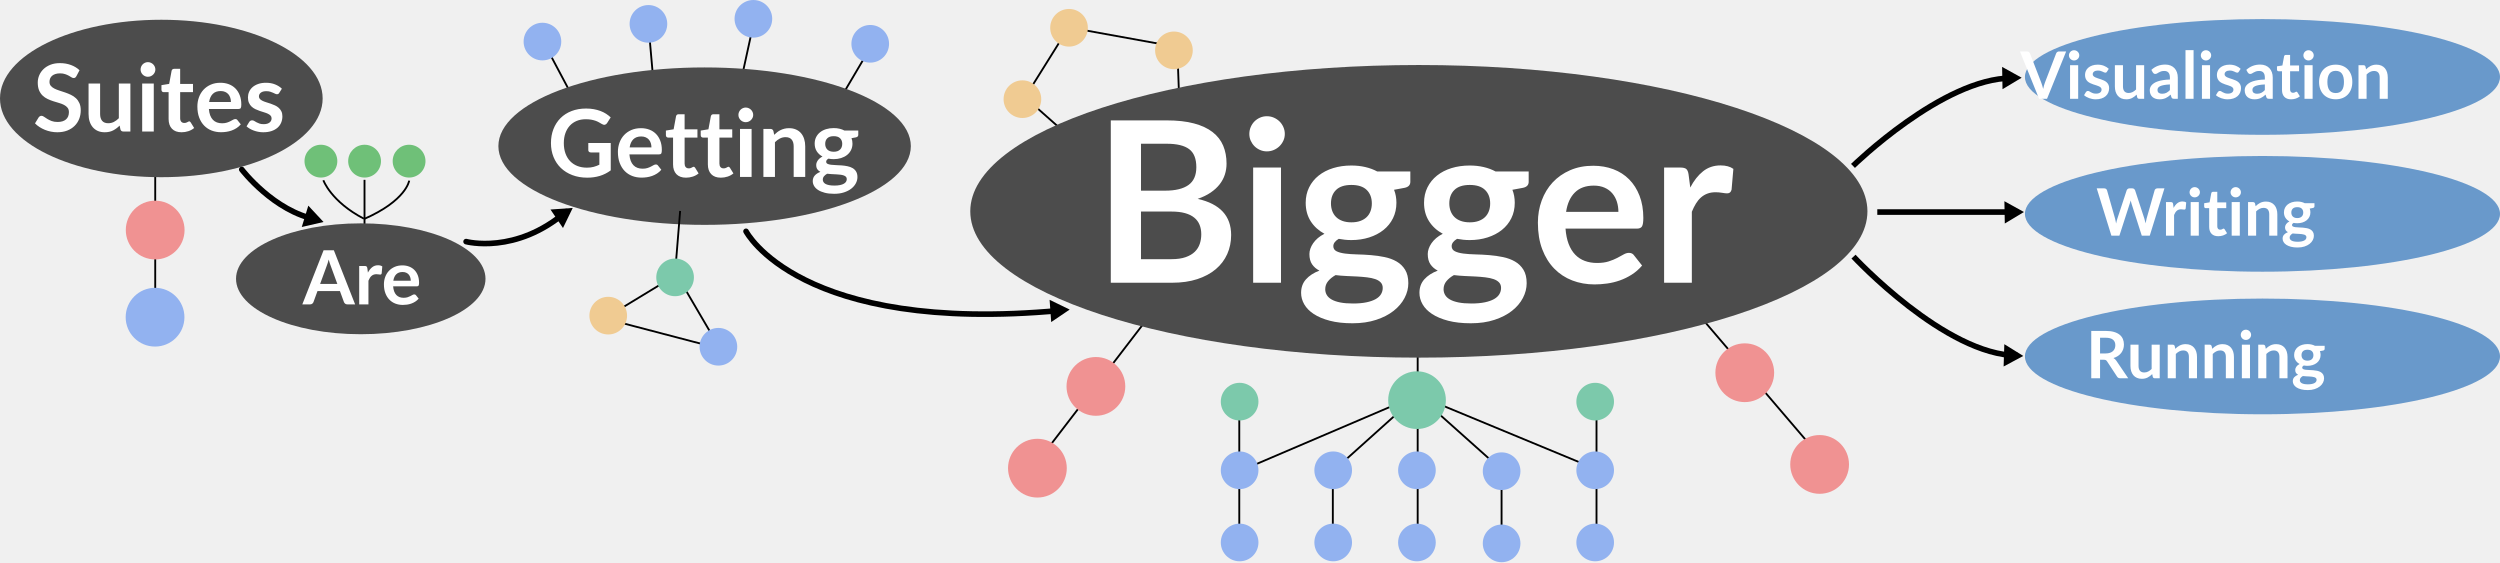
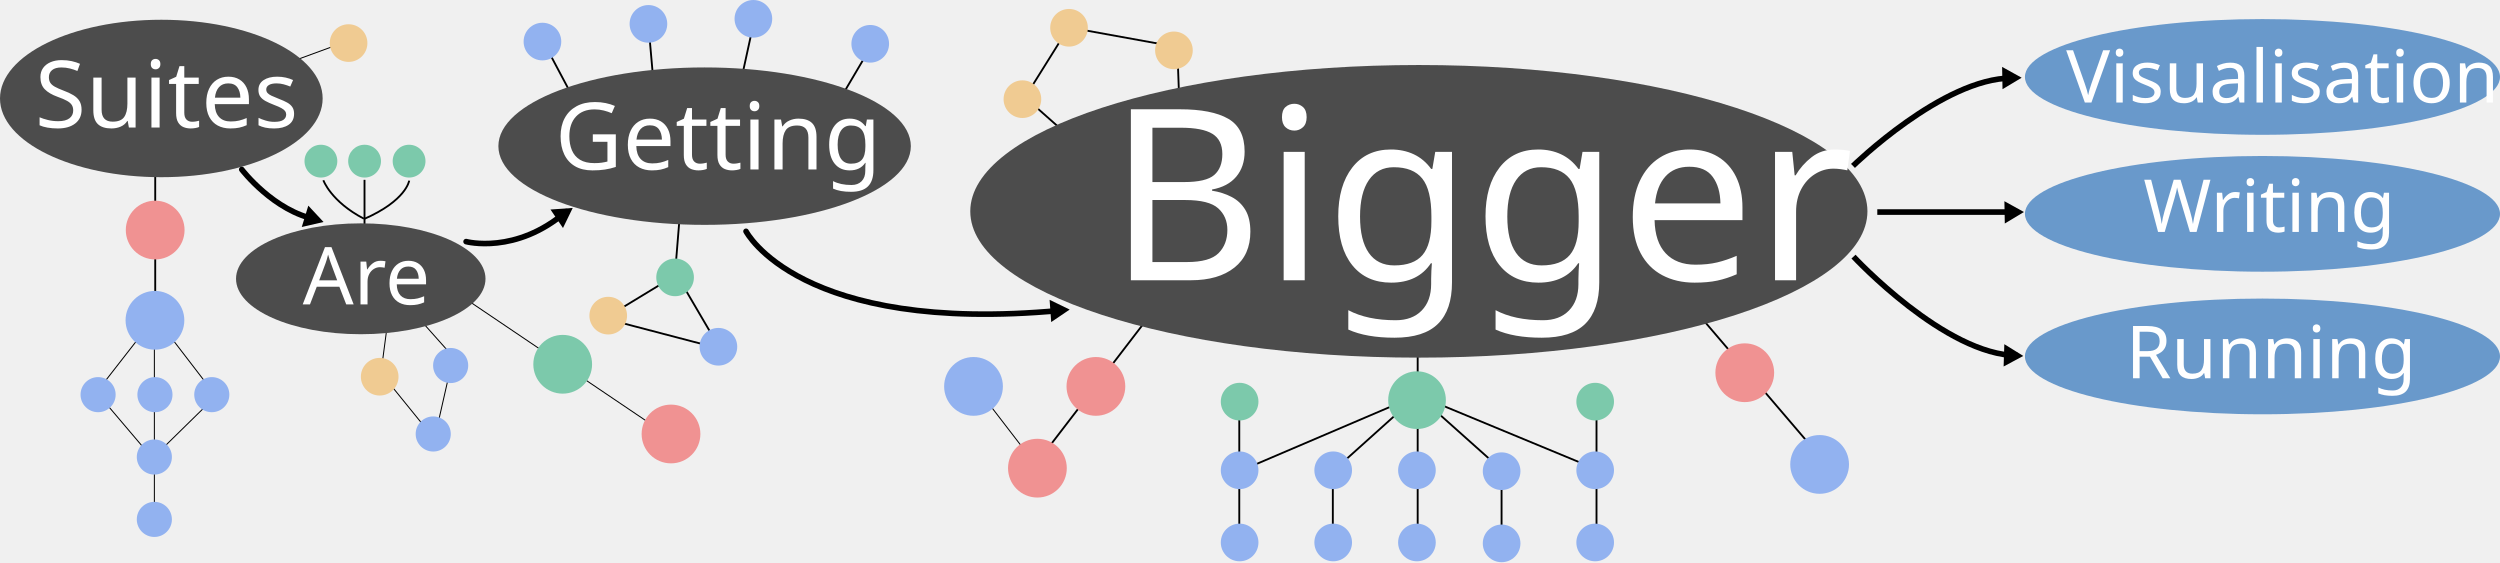
<svg xmlns="http://www.w3.org/2000/svg" width="2505.642" height="563.476" id="svg2" version="1.1">
  <defs id="defs4">
    </defs>
  <g id="layer1" transform="translate(2.369979,269.3609)">
-     <path style="fill:none;stroke:#000000;stroke-width:1.876px;stroke-linecap:butt;stroke-linejoin:miter;stroke-opacity:1" d="m 1418.504,75.847 0,199.662" id="path4658" />
+     <path style="fill:none;stroke:#000000;stroke-width:1px;stroke-linecap:butt;stroke-linejoin:miter;stroke-opacity:1" d="m 350.733,-229.925 -126.019,46.165" id="path4837" />
+     <path style="fill:none;stroke:#000000;stroke-width:1px;stroke-linecap:butt;stroke-linejoin:miter;stroke-opacity:1" d="m 974.59,116.94 60.913,79.172" id="path4814" />
+     <path style="fill:none;stroke:#000000;stroke-width:1px;stroke-linecap:butt;stroke-linejoin:miter;stroke-opacity:1" d="M 439.321,13.38 677.634,174.335" id="path4797" />
+     <path style="fill:none;stroke:#000000;stroke-width:1.876px;stroke-linecap:butt;stroke-linejoin:miter;stroke-opacity:1" d="m 679.3,-57.942 -4.214,51.835" id="path4193" />
+     <path style="fill:none;stroke:#000000;stroke-width:1px;stroke-linecap:butt;stroke-linejoin:miter;stroke-opacity:1" d="m 390.66,19.618 -11.229,84.845 53.652,66.129 18.716,-82.349 z" id="path257" />
+     <path style="fill:none;stroke:#000000;stroke-width:1px;stroke-linecap:butt;stroke-linejoin:miter;stroke-opacity:1" d="m 153.206,48.253 -58.878,75.55 56.147,66.129 63.633,-62.386 z" id="path3983" />
+     <path style="fill:none;stroke:#000000;stroke-width:1.876px;stroke-linecap:butt;stroke-linejoin:miter;stroke-opacity:1" d="M 1418.504,75.847 V 275.509" id="path4658" />
    <path style="fill:none;stroke:#000000;stroke-width:1.876px;stroke-linecap:butt;stroke-linejoin:miter;stroke-opacity:1" d="M 1826.047,193.299 1688.195,32.001" id="path4876" />
    <path style="fill:none;stroke:#000000;stroke-width:1.876px;stroke-linecap:butt;stroke-linejoin:miter;stroke-opacity:1" d="M 1035.503,196.112 1162.103,31.064" id="path4874" />
-     <path style="fill:none;stroke:#000000;stroke-width:1.876px;stroke-linecap:butt;stroke-linejoin:miter;stroke-opacity:1" d="m 1068.771,-241.919 -43.807,70.091 57.679,51.108 97.835,-21.903 -2.92,-79.582 -108.787,-19.713 z" id="path4762" />
+     <path style="fill:none;stroke:#000000;stroke-width:1.876px;stroke-linecap:butt;stroke-linejoin:miter;stroke-opacity:1" d="m 1068.771,-241.919 -43.807,70.091 57.679,51.108 97.835,-21.903 -2.92,-79.582 z" id="path4762" />
    <g id="g4156" transform="matrix(1.87555,0,0,1.87555,2.075035,-257.5127)">
      <path id="path4108" d="m 291.707,22.968 10.804,20.337" style="fill:none;stroke:#000000;stroke-width:1px;stroke-linecap:butt;stroke-linejoin:miter;stroke-opacity:1" />
      <path id="path4110" d="m 344.614,12.323 2.224,25.262" style="fill:none;stroke:#000000;stroke-width:1px;stroke-linecap:butt;stroke-linejoin:miter;stroke-opacity:1" />
      <path id="path4112" d="m 399.111,11.688 -5.243,23.991" style="fill:none;stroke:#000000;stroke-width:1px;stroke-linecap:butt;stroke-linejoin:miter;stroke-opacity:1" />
      <path id="path4114" d="M 460.28,23.286 444.074,50.773" style="fill:none;stroke:#000000;stroke-width:1px;stroke-linecap:butt;stroke-linejoin:miter;stroke-opacity:1" />
-       <path transform="matrix(0.640771,0,0,0.640771,159.7428,76.39456)" d="m 215.076,-94.412 c 0,8.671 -7.03,15.701 -15.701,15.701 -8.671,0 -15.701,-7.03 -15.701,-15.701 0,-8.671 7.03,-15.701 15.701,-15.701 8.671,0 15.701,7.03 15.701,15.701 z" id="path3757-8-9" style="fill:#92b2f0;fill-opacity:1;fill-rule:evenodd;stroke:none" />
-       <path transform="matrix(0.640771,0,0,0.640771,216.3841,66.9411)" d="m 215.076,-94.412 c 0,8.671 -7.03,15.701 -15.701,15.701 -8.671,0 -15.701,-7.03 -15.701,-15.701 0,-8.671 7.03,-15.701 15.701,-15.701 8.671,0 15.701,7.03 15.701,15.701 z" id="path3757-8-9-2" style="fill:#92b2f0;fill-opacity:1;fill-rule:evenodd;stroke:none" />
-       <path transform="matrix(0.640771,0,0,0.640771,272.4693,64.24011)" d="m 215.076,-94.412 c 0,8.671 -7.03,15.701 -15.701,15.701 -8.671,0 -15.701,-7.03 -15.701,-15.701 0,-8.671 7.03,-15.701 15.701,-15.701 8.671,0 15.701,7.03 15.701,15.701 z" id="path3757-8-9-6" style="fill:#92b2f0;fill-opacity:1;fill-rule:evenodd;stroke:none" />
-       <path transform="matrix(0.640771,0,0,0.640771,334.9097,77.58617)" d="m 215.076,-94.412 c 0,8.671 -7.03,15.701 -15.701,15.701 -8.671,0 -15.701,-7.03 -15.701,-15.701 0,-8.671 7.03,-15.701 15.701,-15.701 8.671,0 15.701,7.03 15.701,15.701 z" id="path3757-8-9-3" style="fill:#92b2f0;fill-opacity:1;fill-rule:evenodd;stroke:none" />
+       <circle transform="matrix(0.640771,0,0,0.640771,159.7428,76.39456)" id="path3757-8-9" style="fill:#92b2f0;fill-opacity:1;fill-rule:evenodd;stroke:none" cx="199.375" cy="-94.412" r="15.701" />
+       <circle transform="matrix(0.640771,0,0,0.640771,216.3841,66.9411)" id="path3757-8-9-2" style="fill:#92b2f0;fill-opacity:1;fill-rule:evenodd;stroke:none" cx="199.375" cy="-94.412" r="15.701" />
+       <circle transform="matrix(0.640771,0,0,0.640771,272.4693,64.24011)" id="path3757-8-9-6" style="fill:#92b2f0;fill-opacity:1;fill-rule:evenodd;stroke:none" cx="199.375" cy="-94.412" r="15.701" />
+       <circle transform="matrix(0.640771,0,0,0.640771,334.9097,77.58617)" id="path3757-8-9-3" style="fill:#92b2f0;fill-opacity:1;fill-rule:evenodd;stroke:none" cx="199.375" cy="-94.412" r="15.701" />
    </g>
-     <g id="g4038" transform="matrix(1.87555,0,0,1.87555,2.075035,-257.5127)">
-       <path transform="matrix(0.5585182,0,0,0.5585182,57.76329,132.5292)" d="m 215.076,-94.412 c 0,8.671 -7.03,15.701 -15.701,15.701 -8.671,0 -15.701,-7.03 -15.701,-15.701 0,-8.671 7.03,-15.701 15.701,-15.701 8.671,0 15.701,7.03 15.701,15.701 z" id="path3757-8-1" style="fill:#6fc078;fill-opacity:1;fill-rule:evenodd;stroke:none" />
-       <path transform="matrix(0.5585182,0,0,0.5585182,81.10115,132.5294)" d="m 215.076,-94.412 c 0,8.671 -7.03,15.701 -15.701,15.701 -8.671,0 -15.701,-7.03 -15.701,-15.701 0,-8.671 7.03,-15.701 15.701,-15.701 8.671,0 15.701,7.03 15.701,15.701 z" id="path3757-8-1-4" style="fill:#6fc078;fill-opacity:1;fill-rule:evenodd;stroke:none" />
-       <path transform="matrix(0.5585182,0,0,0.5585182,104.8832,132.5294)" d="m 215.076,-94.412 c 0,8.671 -7.03,15.701 -15.701,15.701 -8.671,0 -15.701,-7.03 -15.701,-15.701 0,-8.671 7.03,-15.701 15.701,-15.701 8.671,0 15.701,7.03 15.701,15.701 z" id="path3757-8-1-4-4" style="fill:#6fc078;fill-opacity:1;fill-rule:evenodd;stroke:none" />
-       <path id="path3988" d="m 170.426,90.004 c 0,0 4.035,11.37 21.64,20.54" style="fill:none;stroke:#000000;stroke-width:1px;stroke-linecap:butt;stroke-linejoin:miter;stroke-opacity:1" />
-       <path id="path3990" d="m 216.292,90.212 c 0,0 -1.467,10.637 -24.207,20.54" style="fill:none;stroke:#000000;stroke-width:1px;stroke-linecap:butt;stroke-linejoin:miter;stroke-opacity:1" />
-       <path id="path4036" d="m 192.419,89.785 0,35.578" style="fill:none;stroke:#000000;stroke-width:1px;stroke-linecap:butt;stroke-linejoin:miter;stroke-opacity:1" />
-     </g>
-     <path style="fill:#4c4c4c;fill-opacity:1;fill-rule:evenodd;stroke:none" id="path2920-5-3" d="m 167.676,31.493 c 0,23.233 -38.597,42.067 -86.208,42.067 -47.611,0 -86.208,-18.834 -86.208,-42.067 0,-23.233 38.597,-42.067 86.208,-42.067 47.611,0 86.208,18.834 86.208,42.067 z" transform="matrix(5.215198,0,0,3.486086,994.8126,-167.3425)" />
-     <path style="fill:none;stroke:#000000;stroke-width:1.876px;stroke-linecap:butt;stroke-linejoin:miter;stroke-opacity:1" d="m 153.206,-102.878 0,151.131" id="path3807" />
-     <path style="fill:#4c4c4c;fill-opacity:1;fill-rule:evenodd;stroke:none" id="path2920-5-1" d="m 167.676,31.493 c 0,23.233 -38.597,42.067 -86.208,42.067 -47.611,0 -86.208,-18.834 -86.208,-42.067 0,-23.233 38.597,-42.067 86.208,-42.067 47.611,0 86.208,18.834 86.208,42.067 z" transform="matrix(1.450168,0,0,1.32081,241.0651,-31.54372)" />
-     <path style="fill:#4c4c4c;fill-opacity:1;fill-rule:evenodd;stroke:none" id="path2920-5" d="m 167.676,31.493 c 0,23.233 -38.597,42.067 -86.208,42.067 -47.611,0 -86.208,-18.834 -86.208,-42.067 0,-23.233 38.597,-42.067 86.208,-42.067 47.611,0 86.208,18.834 86.208,42.067 z" transform="matrix(2.39761,0,0,1.87555,508.5033,-181.9474)" />
-     <path style="fill:#4c4c4c;fill-opacity:1;fill-rule:evenodd;stroke:none" id="path2920" d="m 167.676,31.493 c 0,23.233 -38.597,42.067 -86.208,42.067 -47.611,0 -86.208,-18.834 -86.208,-42.067 0,-23.233 38.597,-42.067 86.208,-42.067 47.611,0 86.208,18.834 86.208,42.067 z" transform="matrix(1.87555,0,0,1.87555,6.520052,-229.7313)" />
-     <text xml:space="preserve" style="font-size:75.022px;font-style:normal;font-weight:normal;line-height:125%;fill:#ffffff;fill-opacity:1;stroke:none;font-family:Bitstream Vera Sans" x="30.548" y="-137.549" id="text2816">
-       <tspan id="tspan2818" x="30.548" y="-137.549" style="font-size:93.778px;font-style:normal;font-variant:normal;font-weight:bold;font-stretch:normal;text-align:start;line-height:125%;writing-mode:lr-tb;text-anchor:start;fill:#ffffff;fill-opacity:1;font-family:Lato;-inkscape-font-specification:Lato Medium">Suites</tspan>
+     <circle r="16.447" cy="-107.847" cx="319.264" style="fill:#7cc9ab;fill-opacity:1;fill-rule:evenodd;stroke:none;stroke-width:1.048" id="path3757-8-1" />
+     <circle r="16.447" cy="-107.846" cx="363.035" style="fill:#7cc9ab;fill-opacity:1;fill-rule:evenodd;stroke:none;stroke-width:1.048" id="path3757-8-1-4" />
+     <circle r="16.447" cy="-107.846" cx="407.639" style="fill:#7cc9ab;fill-opacity:1;fill-rule:evenodd;stroke:none;stroke-width:1.048" id="path3757-8-1-4-4" />
+     <path style="fill:none;stroke:#000000;stroke-width:1.876px;stroke-linecap:butt;stroke-linejoin:miter;stroke-opacity:1" d="m 321.717,-88.706 c 0,0 7.567,21.325 40.587,38.523" id="path3988" />
+     <path style="fill:none;stroke:#000000;stroke-width:1.876px;stroke-linecap:butt;stroke-linejoin:miter;stroke-opacity:1" d="m 407.741,-88.316 c 0,0 -2.752,19.95 -45.402,38.523" id="path3990" />
+     <path style="fill:none;stroke:#000000;stroke-width:1.876px;stroke-linecap:butt;stroke-linejoin:miter;stroke-opacity:1" d="m 362.967,-89.117 v 66.728" id="path4036" />
+     <ellipse style="fill:#4c4c4c;fill-opacity:1;fill-rule:evenodd;stroke:none" id="path2920-5-3" transform="matrix(5.215198,0,0,3.486086,994.8126,-167.3425)" cx="81.468" cy="31.493" rx="86.208" ry="42.067" />
+     <path style="fill:none;stroke:#000000;stroke-width:1.876px;stroke-linecap:butt;stroke-linejoin:miter;stroke-opacity:1" d="M 153.206,-102.878 V 48.253" id="path3807" />
+     <ellipse style="fill:#4c4c4c;fill-opacity:1;fill-rule:evenodd;stroke:none" id="path2920-5-1" transform="matrix(1.450168,0,0,1.32081,241.0651,-31.54372)" cx="81.468" cy="31.493" rx="86.208" ry="42.067" />
+     <ellipse style="fill:#4c4c4c;fill-opacity:1;fill-rule:evenodd;stroke:none" id="path2920-5" transform="matrix(2.39761,0,0,1.87555,508.5033,-181.9474)" cx="81.468" cy="31.493" rx="86.208" ry="42.067" />
+     <ellipse style="fill:#4c4c4c;fill-opacity:1;fill-rule:evenodd;stroke:none" id="path2920" transform="matrix(1.87555,0,0,1.87555,6.520052,-229.7313)" cx="81.468" cy="31.493" rx="86.208" ry="42.067" />
+     <text xml:space="preserve" style="font-style:normal;font-variant:normal;font-weight:300;font-stretch:normal;font-size:93.333px;line-height:0%;font-family:Titillium;-inkscape-font-specification:'Titillium, Light';font-variant-ligatures:normal;font-variant-caps:normal;font-variant-numeric:normal;font-feature-settings:normal;text-align:start;writing-mode:lr-tb;text-anchor:start;fill:#ffffff;fill-opacity:1;stroke:none" x="32.548" y="-141.549" id="text2816">
+       <tspan id="tspan2818" x="32.548" y="-141.549" style="font-style:normal;font-variant:normal;font-weight:300;font-stretch:normal;font-size:93.333px;line-height:125%;font-family:Titillium;-inkscape-font-specification:'Titillium, Light';font-variant-ligatures:normal;font-variant-caps:normal;font-variant-numeric:normal;font-feature-settings:normal;text-align:start;writing-mode:lr-tb;text-anchor:start;fill:#ffffff;fill-opacity:1">Suites</tspan>
    </text>
-     <text xml:space="preserve" style="font-size:75.022px;font-style:normal;font-weight:normal;line-height:125%;fill:#ffffff;fill-opacity:1;stroke:none;font-family:Bitstream Vera Sans" x="301.033" y="35.696" id="text2816-5">
-       <tspan id="tspan2818-4" x="301.033" y="35.696" style="font-size:75.022px;font-style:normal;font-variant:normal;font-weight:bold;font-stretch:normal;text-align:start;line-height:125%;writing-mode:lr-tb;text-anchor:start;fill:#ffffff;fill-opacity:1;font-family:Lato;-inkscape-font-specification:Lato Medium">Are</tspan>
+     <text xml:space="preserve" style="font-style:normal;font-variant:normal;font-weight:300;font-stretch:normal;font-size:80px;line-height:0%;font-family:Titillium;-inkscape-font-specification:'Titillium, Light';font-variant-ligatures:normal;font-variant-caps:normal;font-variant-numeric:normal;font-feature-settings:normal;text-align:start;writing-mode:lr-tb;text-anchor:start;fill:#ffffff;fill-opacity:1;stroke:none" x="301.033" y="35.696" id="text2816-5">
+       <tspan id="tspan2818-4" x="301.033" y="35.696" style="font-style:normal;font-variant:normal;font-weight:300;font-stretch:normal;font-size:80px;line-height:125%;font-family:Titillium;-inkscape-font-specification:'Titillium, Light';font-variant-ligatures:normal;font-variant-caps:normal;font-variant-numeric:normal;font-feature-settings:normal;text-align:start;writing-mode:lr-tb;text-anchor:start;fill:#ffffff;fill-opacity:1">Are</tspan>
    </text>
-     <text xml:space="preserve" style="font-size:75.022px;font-style:normal;font-weight:normal;line-height:125%;fill:#000000;fill-opacity:1;stroke:none;font-family:Bitstream Vera Sans" x="1092.801" y="14.015" id="text2816-5-0">
-       <tspan id="tspan2818-4-5" x="1092.801" y="14.015" style="font-size:225.066px;font-style:normal;font-variant:normal;font-weight:bold;font-stretch:normal;text-align:start;line-height:125%;writing-mode:lr-tb;text-anchor:start;fill:#ffffff;fill-opacity:1;font-family:Lato;-inkscape-font-specification:Lato Medium">Bigger</tspan>
+     <text xml:space="preserve" style="font-style:normal;font-variant:normal;font-weight:300;font-stretch:normal;font-size:240px;line-height:0%;font-family:Titillium;-inkscape-font-specification:'Titillium, Light';font-variant-ligatures:normal;font-variant-caps:normal;font-variant-numeric:normal;font-feature-settings:normal;text-align:start;writing-mode:lr-tb;text-anchor:start;fill:#000000;fill-opacity:1;stroke:none" x="1107.774" y="11.52" id="text2816-5-0">
+       <tspan id="tspan2818-4-5" x="1107.774" y="11.52" style="font-style:normal;font-variant:normal;font-weight:300;font-stretch:normal;font-size:240px;line-height:125%;font-family:Titillium;-inkscape-font-specification:'Titillium, Light';font-variant-ligatures:normal;font-variant-caps:normal;font-variant-numeric:normal;font-feature-settings:normal;text-align:start;writing-mode:lr-tb;text-anchor:start;fill:#ffffff;fill-opacity:1">Bigger</tspan>
    </text>
-     <text xml:space="preserve" style="font-size:75.022px;font-style:normal;font-weight:normal;line-height:125%;fill:#ffffff;fill-opacity:1;stroke:none;font-family:Bitstream Vera Sans" x="546.312" y="-92.037" id="text2816-5-0-6">
-       <tspan id="tspan2818-4-5-8" x="546.312" y="-92.037" style="font-size:93.778px;font-style:normal;font-variant:normal;font-weight:bold;font-stretch:normal;text-align:start;line-height:125%;writing-mode:lr-tb;text-anchor:start;fill:#ffffff;fill-opacity:1;font-family:Lato;-inkscape-font-specification:Lato Medium">Getting</tspan>
+     <text xml:space="preserve" style="font-style:normal;font-variant:normal;font-weight:300;font-stretch:normal;font-size:93.333px;line-height:0%;font-family:Titillium;-inkscape-font-specification:'Titillium, Light';font-variant-ligatures:normal;font-variant-caps:normal;font-variant-numeric:normal;font-feature-settings:normal;text-align:start;writing-mode:lr-tb;text-anchor:start;fill:#ffffff;fill-opacity:1;stroke:none" x="553.798" y="-99.523" id="text2816-5-0-6">
+       <tspan id="tspan2818-4-5-8" x="553.798" y="-99.523" style="font-style:normal;font-variant:normal;font-weight:300;font-stretch:normal;font-size:93.333px;line-height:125%;font-family:Titillium;-inkscape-font-specification:'Titillium, Light';font-variant-ligatures:normal;font-variant-caps:normal;font-variant-numeric:normal;font-feature-settings:normal;text-align:start;writing-mode:lr-tb;text-anchor:start;fill:#ffffff;fill-opacity:1">Getting</tspan>
    </text>
-     <path style="fill:#f09292;fill-opacity:1;fill-rule:evenodd;stroke:none" id="path3757" d="m 215.076,-94.412 c 0,8.671 -7.03,15.701 -15.701,15.701 -8.671,0 -15.701,-7.03 -15.701,-15.701 0,-8.671 7.03,-15.701 15.701,-15.701 8.671,0 15.701,7.03 15.701,15.701 z" transform="matrix(1.87555,0,0,1.87555,-220.7768,138.2858)" />
-     <path style="fill:#92b2f0;fill-opacity:1;fill-rule:evenodd;stroke:none" id="path3757-8" d="m 215.076,-94.412 c 0,8.671 -7.03,15.701 -15.701,15.701 -8.671,0 -15.701,-7.03 -15.701,-15.701 0,-8.671 7.03,-15.701 15.701,-15.701 8.671,0 15.701,7.03 15.701,15.701 z" transform="matrix(1.87555,0,0,1.87555,-220.9044,225.6186)" />
-     <path style="fill:none;stroke:#000000;stroke-width:5.627;stroke-linecap:round;stroke-linejoin:miter;stroke-miterlimit:4;stroke-opacity:1;stroke-dasharray:none" d="m 239.955,-99.472 c 0,0 32.119,42.156 75.278,50.186" id="path3809" />
-     <path style="fill:none;stroke:#000000;stroke-width:5.627;stroke-linecap:round;stroke-linejoin:miter;stroke-miterlimit:4;stroke-opacity:1;stroke-dasharray:none" d="m 464.787,-27.205 c 0,0 49.795,13.43 100.371,-30.111" id="path3811" />
-     <path style="fill:none;stroke:#000000;stroke-width:5.627;stroke-linecap:round;stroke-linejoin:miter;stroke-miterlimit:4;stroke-opacity:1;stroke-dasharray:none" d="m 745.35,-37.506 c 0,0 53.237,103.724 315.166,79.293" id="path3835" />
-     <path style="fill:#000000;fill-opacity:1;fill-rule:evenodd;stroke:none" id="path3839" d="m 162.153,-64.51 -86.25,-4.79 47.273,-72.3 38.977,77.089 z" transform="matrix(0.2487913,-0.07199743,0.07199743,0.2487913,286.1887,-19.14761)" />
-     <path style="fill:#000000;fill-opacity:1;fill-rule:evenodd;stroke:none" id="path3839-3" d="m 162.153,-64.51 -86.25,-4.79 47.273,-72.3 38.977,77.089 z" transform="matrix(0.1567912,0.2061486,-0.2061486,0.1567912,523.1563,-64.14547)" />
-     <path style="fill:#000000;fill-opacity:1;fill-rule:evenodd;stroke:none" id="path3839-3-3" d="m 162.153,-64.51 -86.25,-4.79 47.273,-72.3 38.977,77.089 z" transform="matrix(0.0327861,0.2569159,-0.2569159,0.0327861,1029.303,13.89784)" />
-     <path style="fill:none;stroke:#000000;stroke-width:1.876px;stroke-linecap:butt;stroke-linejoin:miter;stroke-opacity:1" d="m 679.3,-57.942 -4.214,51.835" id="path4193" />
+     <circle style="fill:#f09292;fill-opacity:1;fill-rule:evenodd;stroke:none" id="path3757" transform="matrix(1.87555,0,0,1.87555,-220.7768,138.2858)" cx="199.375" cy="-94.412" r="15.701" />
+     <path style="fill:none;stroke:#000000;stroke-width:5.627;stroke-linecap:round;stroke-linejoin:miter;stroke-miterlimit:4;stroke-dasharray:none;stroke-opacity:1" d="m 239.955,-99.472 c 0,0 32.119,42.156 75.278,50.186" id="path3809" />
+     <path style="fill:none;stroke:#000000;stroke-width:5.627;stroke-linecap:round;stroke-linejoin:miter;stroke-miterlimit:4;stroke-dasharray:none;stroke-opacity:1" d="m 464.787,-27.205 c 0,0 49.795,13.43 100.371,-30.111" id="path3811" />
+     <path style="fill:none;stroke:#000000;stroke-width:5.627;stroke-linecap:round;stroke-linejoin:miter;stroke-miterlimit:4;stroke-dasharray:none;stroke-opacity:1" d="m 745.35,-37.506 c 0,0 53.237,103.724 315.166,79.293" id="path3835" />
+     <path style="fill:#000000;fill-opacity:1;fill-rule:evenodd;stroke:none" id="path3839" d="M 162.153,-64.51 75.903,-69.3 123.176,-141.599 Z" transform="matrix(0.2487913,-0.07199743,0.07199743,0.2487913,286.1887,-19.14761)" />
+     <path style="fill:#000000;fill-opacity:1;fill-rule:evenodd;stroke:none" id="path3839-3" d="M 162.153,-64.51 75.903,-69.3 123.176,-141.599 Z" transform="matrix(0.1567912,0.2061486,-0.2061486,0.1567912,523.1563,-64.14547)" />
+     <path style="fill:#000000;fill-opacity:1;fill-rule:evenodd;stroke:none" id="path3839-3-3" d="M 162.153,-64.51 75.903,-69.3 123.176,-141.599 Z" transform="matrix(0.0327861,0.2569159,-0.2569159,0.0327861,1029.303,13.89784)" />
    <path style="fill:none;stroke:#000000;stroke-width:1.876px;stroke-linecap:butt;stroke-linejoin:miter;stroke-opacity:1" d="M 671.293,8.643 612.294,44.464" id="path4195" />
    <path style="fill:none;stroke:#000000;stroke-width:1.876px;stroke-linecap:butt;stroke-linejoin:miter;stroke-opacity:1" d="M 607.237,50.785 711.75,78.178" id="path4197" />
    <path style="fill:none;stroke:#000000;stroke-width:1.876px;stroke-linecap:butt;stroke-linejoin:miter;stroke-opacity:1" d="m 678.879,11.172 37.507,64.056" id="path4199" />
-     <path style="fill:#7cc9ab;fill-opacity:1;fill-rule:evenodd;stroke:none" id="path3757-8-9-1" d="m 215.076,-94.412 c 0,8.671 -7.03,15.701 -15.701,15.701 -8.671,0 -15.701,-7.03 -15.701,-15.701 0,-8.671 7.03,-15.701 15.701,-15.701 8.671,0 15.701,7.03 15.701,15.701 z" transform="matrix(1.201798,0,0,1.201798,434.6352,122.1073)" />
-     <path style="fill:#f0cb92;fill-opacity:1;fill-rule:evenodd;stroke:none" id="path3757-8-9-4" d="m 215.076,-94.412 c 0,8.671 -7.03,15.701 -15.701,15.701 -8.671,0 -15.701,-7.03 -15.701,-15.701 0,-8.671 7.03,-15.701 15.701,-15.701 8.671,0 15.701,7.03 15.701,15.701 z" transform="matrix(1.201798,0,0,1.201798,367.6291,160.4567)" />
-     <path style="fill:#92b2f0;fill-opacity:1;fill-rule:evenodd;stroke:none" id="path3757-8-9-27" d="m 215.076,-94.412 c 0,8.671 -7.03,15.701 -15.701,15.701 -8.671,0 -15.701,-7.03 -15.701,-15.701 0,-8.671 7.03,-15.701 15.701,-15.701 8.671,0 15.701,7.03 15.701,15.701 z" transform="matrix(1.201798,0,0,1.201798,478.0417,191.6419)" />
-     <path style="fill:#6999cb;fill-opacity:1;fill-rule:evenodd;stroke:none" id="path2920-5-3-2" d="m 167.676,31.493 c 0,23.233 -38.597,42.067 -86.208,42.067 -47.611,0 -86.208,-18.834 -86.208,-42.067 0,-23.233 38.597,-42.067 86.208,-42.067 47.611,0 86.208,18.834 86.208,42.067 z" transform="matrix(2.761592,0,0,1.378708,2040.219,-235.6621)" />
-     <text xml:space="preserve" style="font-size:75.022px;font-style:normal;font-weight:normal;line-height:125%;fill:#000000;fill-opacity:1;stroke:none;font-family:Bitstream Vera Sans" x="2268.106" y="-170.349" id="text2816-5-0-4">
-       <tspan id="tspan2818-4-5-4" x="2268.106" y="-170.349" style="font-size:65.644px;font-style:normal;font-variant:normal;font-weight:bold;font-stretch:normal;text-align:center;line-height:125%;writing-mode:lr-tb;text-anchor:middle;fill:#ffffff;fill-opacity:1;font-family:Lato;-inkscape-font-specification:Lato Medium">Visualisation</tspan>
+     <circle style="fill:#7cc9ab;fill-opacity:1;fill-rule:evenodd;stroke:none" id="path3757-8-9-1" transform="matrix(1.201798,0,0,1.201798,434.6352,122.1073)" cx="199.375" cy="-94.412" r="15.701" />
+     <circle style="fill:#f0cb92;fill-opacity:1;fill-rule:evenodd;stroke:none" id="path3757-8-9-4" transform="matrix(1.201798,0,0,1.201798,367.6291,160.4567)" cx="199.375" cy="-94.412" r="15.701" />
+     <circle style="fill:#92b2f0;fill-opacity:1;fill-rule:evenodd;stroke:none" id="path3757-8-9-27" transform="matrix(1.201798,0,0,1.201798,478.0417,191.6419)" cx="199.375" cy="-94.412" r="15.701" />
+     <ellipse style="fill:#6999cb;fill-opacity:1;fill-rule:evenodd;stroke:none" id="path2920-5-3-2" transform="matrix(2.761592,0,0,1.378708,2040.219,-235.6621)" cx="81.468" cy="31.493" rx="86.208" ry="42.067" />
+     <text xml:space="preserve" style="font-style:normal;font-variant:normal;font-weight:300;font-stretch:normal;font-size:73.333px;line-height:0%;font-family:Titillium;-inkscape-font-specification:'Titillium, Light';font-variant-ligatures:normal;font-variant-caps:normal;font-variant-numeric:normal;font-feature-settings:normal;text-align:start;writing-mode:lr-tb;text-anchor:start;fill:#000000;fill-opacity:1;stroke:none" x="2068.471" y="-166.605" id="text2816-5-0-4">
+       <tspan id="tspan2818-4-5-4" x="2068.471" y="-166.605" style="font-style:normal;font-variant:normal;font-weight:300;font-stretch:normal;font-size:73.333px;line-height:125%;font-family:Titillium;-inkscape-font-specification:'Titillium, Light';font-variant-ligatures:normal;font-variant-caps:normal;font-variant-numeric:normal;font-feature-settings:normal;text-align:start;writing-mode:lr-tb;text-anchor:start;fill:#ffffff;fill-opacity:1">Visualisation</tspan>
    </text>
-     <path style="fill:#6999cb;fill-opacity:1;fill-rule:evenodd;stroke:none" id="path2920-5-3-2-5" d="m 167.676,31.493 c 0,23.233 -38.597,42.067 -86.208,42.067 -47.611,0 -86.208,-18.834 -86.208,-42.067 0,-23.233 38.597,-42.067 86.208,-42.067 47.611,0 86.208,18.834 86.208,42.067 z" transform="matrix(2.761592,0,0,1.378708,2040.219,44.45053)" />
-     <text xml:space="preserve" style="font-size:75.022px;font-style:normal;font-weight:normal;line-height:125%;fill:#000000;fill-opacity:1;stroke:none;font-family:Bitstream Vera Sans" x="2268.105" y="109.764" id="text2816-5-0-4-9">
-       <tspan id="tspan2818-4-5-4-9" x="2268.105" y="109.764" style="font-size:65.644px;font-style:normal;font-variant:normal;font-weight:bold;font-stretch:normal;text-align:center;line-height:125%;writing-mode:lr-tb;text-anchor:middle;fill:#ffffff;fill-opacity:1;font-family:Lato;-inkscape-font-specification:Lato Medium">Running</tspan>
+     <ellipse style="fill:#6999cb;fill-opacity:1;fill-rule:evenodd;stroke:none" id="path2920-5-3-2-5" transform="matrix(2.761592,0,0,1.378708,2040.219,44.45053)" cx="81.468" cy="31.493" rx="86.208" ry="42.067" />
+     <text xml:space="preserve" style="font-style:normal;font-variant:normal;font-weight:300;font-stretch:normal;font-size:73.333px;line-height:0%;font-family:Titillium;-inkscape-font-specification:'Titillium, Light';font-variant-ligatures:normal;font-variant-caps:normal;font-variant-numeric:normal;font-feature-settings:normal;text-align:start;writing-mode:lr-tb;text-anchor:start;fill:#000000;fill-opacity:1;stroke:none" x="2128.361" y="109.764" id="text2816-5-0-4-9">
+       <tspan id="tspan2818-4-5-4-9" x="2128.361" y="109.764" style="font-style:normal;font-variant:normal;font-weight:300;font-stretch:normal;font-size:73.333px;line-height:125%;font-family:Titillium;-inkscape-font-specification:'Titillium, Light';font-variant-ligatures:normal;font-variant-caps:normal;font-variant-numeric:normal;font-feature-settings:normal;text-align:start;writing-mode:lr-tb;text-anchor:start;fill:#ffffff;fill-opacity:1">Running</tspan>
    </text>
-     <path style="fill:#6999cb;fill-opacity:1;fill-rule:evenodd;stroke:none" id="path2920-5-3-2-2" d="m 167.676,31.493 c 0,23.233 -38.597,42.067 -86.208,42.067 -47.611,0 -86.208,-18.834 -86.208,-42.067 0,-23.233 38.597,-42.067 86.208,-42.067 47.611,0 86.208,18.834 86.208,42.067 z" transform="matrix(2.761592,0,0,1.378708,2040.219,-98.45325)" />
-     <text xml:space="preserve" style="font-size:75.022px;font-style:normal;font-weight:normal;line-height:125%;fill:#000000;fill-opacity:1;stroke:none;font-family:Bitstream Vera Sans" x="2268.105" y="-33.14" id="text2816-5-0-4-1">
-       <tspan id="tspan2818-4-5-4-8" x="2268.105" y="-33.14" style="font-size:65.644px;font-style:normal;font-variant:normal;font-weight:bold;font-stretch:normal;text-align:center;line-height:125%;writing-mode:lr-tb;text-anchor:middle;fill:#ffffff;fill-opacity:1;font-family:Lato;-inkscape-font-specification:Lato Medium">Writing</tspan>
+     <ellipse style="fill:#6999cb;fill-opacity:1;fill-rule:evenodd;stroke:none" id="path2920-5-3-2-2" transform="matrix(2.761592,0,0,1.378708,2040.219,-98.45325)" cx="81.468" cy="31.493" rx="86.208" ry="42.067" />
+     <text xml:space="preserve" style="font-style:normal;font-variant:normal;font-weight:300;font-stretch:normal;font-size:73.333px;line-height:0%;font-family:Titillium;-inkscape-font-specification:'Titillium, Light';font-variant-ligatures:normal;font-variant-caps:normal;font-variant-numeric:normal;font-feature-settings:normal;text-align:start;writing-mode:lr-tb;text-anchor:start;fill:#000000;fill-opacity:1;stroke:none" x="2145.829" y="-36.883" id="text2816-5-0-4-1">
+       <tspan id="tspan2818-4-5-4-8" x="2145.829" y="-36.883" style="font-style:normal;font-variant:normal;font-weight:300;font-stretch:normal;font-size:73.333px;line-height:125%;font-family:Titillium;-inkscape-font-specification:'Titillium, Light';font-variant-ligatures:normal;font-variant-caps:normal;font-variant-numeric:normal;font-feature-settings:normal;text-align:start;writing-mode:lr-tb;text-anchor:start;fill:#ffffff;fill-opacity:1">Writing</tspan>
    </text>
-     <path style="fill:none;stroke:#000000;stroke-width:5.627;stroke-linecap:butt;stroke-linejoin:miter;stroke-miterlimit:4;stroke-opacity:1;stroke-dasharray:none" d="m 1855.32,-12.16 c 0,0 92.039,99.188 164.523,99.188" id="path4411" />
-     <path style="fill:none;stroke:#000000;stroke-width:5.627;stroke-linecap:butt;stroke-linejoin:miter;stroke-miterlimit:4;stroke-opacity:1;stroke-dasharray:none" d="m 1854.794,-103.076 c 0,0 90.037,-88.035 159.15,-88.035" id="path4413" />
-     <path style="fill:none;stroke:#000000;stroke-width:5.627;stroke-linecap:butt;stroke-linejoin:miter;stroke-miterlimit:4;stroke-opacity:1;stroke-dasharray:none" d="m 1879.159,-56.819 141.598,0" id="path4415" />
-     <path style="fill:none;stroke:#000000;stroke-width:1.876px;stroke-linecap:butt;stroke-linejoin:miter;stroke-opacity:1" d="m 1239.709,134.255 0,136.225" id="path4682" />
-     <path style="fill:none;stroke:#000000;stroke-width:1.876px;stroke-linecap:butt;stroke-linejoin:miter;stroke-opacity:1" d="m 1333.464,202.313 0,73.196" id="path4684" />
-     <path style="fill:none;stroke:#000000;stroke-width:1.876px;stroke-linecap:butt;stroke-linejoin:miter;stroke-opacity:1" d="m 1502.588,201.906 0,71.976" id="path4686" />
-     <path style="fill:none;stroke:#000000;stroke-width:1.876px;stroke-linecap:butt;stroke-linejoin:miter;stroke-opacity:1" d="m 1597.743,132.777 0,142.325" id="path4688" />
+     <path style="fill:none;stroke:#000000;stroke-width:5.627;stroke-linecap:butt;stroke-linejoin:miter;stroke-miterlimit:4;stroke-dasharray:none;stroke-opacity:1" d="m 1855.32,-12.16 c 0,0 92.039,99.188 164.523,99.188" id="path4411" />
+     <path style="fill:none;stroke:#000000;stroke-width:5.627;stroke-linecap:butt;stroke-linejoin:miter;stroke-miterlimit:4;stroke-dasharray:none;stroke-opacity:1" d="m 1854.794,-103.076 c 0,0 90.037,-88.035 159.15,-88.035" id="path4413" />
+     <path style="fill:none;stroke:#000000;stroke-width:5.627;stroke-linecap:butt;stroke-linejoin:miter;stroke-miterlimit:4;stroke-dasharray:none;stroke-opacity:1" d="m 1879.159,-56.819 h 141.598" id="path4415" />
+     <path style="fill:none;stroke:#000000;stroke-width:1.876px;stroke-linecap:butt;stroke-linejoin:miter;stroke-opacity:1" d="M 1239.709,134.255 V 270.48" id="path4682" />
+     <path style="fill:none;stroke:#000000;stroke-width:1.876px;stroke-linecap:butt;stroke-linejoin:miter;stroke-opacity:1" d="M 1333.464,202.313 V 275.509" id="path4684" />
+     <path style="fill:none;stroke:#000000;stroke-width:1.876px;stroke-linecap:butt;stroke-linejoin:miter;stroke-opacity:1" d="m 1502.588,201.906 v 71.976" id="path4686" />
+     <path style="fill:none;stroke:#000000;stroke-width:1.876px;stroke-linecap:butt;stroke-linejoin:miter;stroke-opacity:1" d="m 1597.743,132.777 v 142.325" id="path4688" />
    <path style="fill:none;stroke:#000000;stroke-width:1.876px;stroke-linecap:butt;stroke-linejoin:miter;stroke-opacity:1" d="m 1239.49,203.126 178.923,-76.449 -83.769,75.229" id="path4690" />
    <path style="fill:none;stroke:#000000;stroke-width:1.876px;stroke-linecap:butt;stroke-linejoin:miter;stroke-opacity:1" d="m 1502.588,201.5 -83.362,-74.416 177.703,73.602" id="path4692" />
    <g id="g4694" transform="matrix(1.87555,0,0,1.87555,2.075035,-257.5127)">
-       <path transform="matrix(0.9817195,0,0,0.9817195,559.135,300.2045)" d="m 215.076,-94.412 c 0,8.671 -7.03,15.701 -15.701,15.701 -8.671,0 -15.701,-7.03 -15.701,-15.701 0,-8.671 7.03,-15.701 15.701,-15.701 8.671,0 15.701,7.03 15.701,15.701 z" id="path3757-8-9-1-1" style="fill:#7cc9ab;fill-opacity:1;fill-rule:evenodd;stroke:none" />
-       <path transform="matrix(0.640771,0,0,0.640771,627.0581,305.4877)" d="m 215.076,-94.412 c 0,8.671 -7.03,15.701 -15.701,15.701 -8.671,0 -15.701,-7.03 -15.701,-15.701 0,-8.671 7.03,-15.701 15.701,-15.701 8.671,0 15.701,7.03 15.701,15.701 z" id="path3757-8-9-27-4" style="fill:#92b2f0;fill-opacity:1;fill-rule:evenodd;stroke:none" />
-       <path transform="matrix(0.640771,0,0,0.640771,672.3074,305.9748)" d="m 215.076,-94.412 c 0,8.671 -7.03,15.701 -15.701,15.701 -8.671,0 -15.701,-7.03 -15.701,-15.701 0,-8.671 7.03,-15.701 15.701,-15.701 8.671,0 15.701,7.03 15.701,15.701 z" id="path3757-8-9-27-4-2" style="fill:#92b2f0;fill-opacity:1;fill-rule:evenodd;stroke:none" />
-       <path transform="matrix(0.640771,0,0,0.640771,532.3074,305.4878)" d="m 215.076,-94.412 c 0,8.671 -7.03,15.701 -15.701,15.701 -8.671,0 -15.701,-7.03 -15.701,-15.701 0,-8.671 7.03,-15.701 15.701,-15.701 8.671,0 15.701,7.03 15.701,15.701 z" id="path3757-8-9-27-4-2-4" style="fill:#92b2f0;fill-opacity:1;fill-rule:evenodd;stroke:none" />
-       <path transform="matrix(0.640771,0,0,0.640771,722.3074,305.4878)" d="m 215.076,-94.412 c 0,8.671 -7.03,15.701 -15.701,15.701 -8.671,0 -15.701,-7.03 -15.701,-15.701 0,-8.671 7.03,-15.701 15.701,-15.701 8.671,0 15.701,7.03 15.701,15.701 z" id="path3757-8-9-27-4-2-8" style="fill:#92b2f0;fill-opacity:1;fill-rule:evenodd;stroke:none" />
-       <path transform="matrix(0.640771,0,0,0.640771,582.3074,305.4878)" d="m 215.076,-94.412 c 0,8.671 -7.03,15.701 -15.701,15.701 -8.671,0 -15.701,-7.03 -15.701,-15.701 0,-8.671 7.03,-15.701 15.701,-15.701 8.671,0 15.701,7.03 15.701,15.701 z" id="path3757-8-9-27-4-2-4-0" style="fill:#92b2f0;fill-opacity:1;fill-rule:evenodd;stroke:none" />
-       <path transform="matrix(0.640771,0,0,0.640771,627.0581,344.0639)" d="m 215.076,-94.412 c 0,8.671 -7.03,15.701 -15.701,15.701 -8.671,0 -15.701,-7.03 -15.701,-15.701 0,-8.671 7.03,-15.701 15.701,-15.701 8.671,0 15.701,7.03 15.701,15.701 z" id="path3757-8-9-27-4-21" style="fill:#92b2f0;fill-opacity:1;fill-rule:evenodd;stroke:none" />
-       <path transform="matrix(0.640771,0,0,0.640771,672.3074,344.551)" d="m 215.076,-94.412 c 0,8.671 -7.03,15.701 -15.701,15.701 -8.671,0 -15.701,-7.03 -15.701,-15.701 0,-8.671 7.03,-15.701 15.701,-15.701 8.671,0 15.701,7.03 15.701,15.701 z" id="path3757-8-9-27-4-2-2" style="fill:#92b2f0;fill-opacity:1;fill-rule:evenodd;stroke:none" />
-       <path transform="matrix(0.640771,0,0,0.640771,532.3074,344.064)" d="m 215.076,-94.412 c 0,8.671 -7.03,15.701 -15.701,15.701 -8.671,0 -15.701,-7.03 -15.701,-15.701 0,-8.671 7.03,-15.701 15.701,-15.701 8.671,0 15.701,7.03 15.701,15.701 z" id="path3757-8-9-27-4-2-4-7" style="fill:#92b2f0;fill-opacity:1;fill-rule:evenodd;stroke:none" />
-       <path transform="matrix(0.640771,0,0,0.640771,722.3074,344.064)" d="m 215.076,-94.412 c 0,8.671 -7.03,15.701 -15.701,15.701 -8.671,0 -15.701,-7.03 -15.701,-15.701 0,-8.671 7.03,-15.701 15.701,-15.701 8.671,0 15.701,7.03 15.701,15.701 z" id="path3757-8-9-27-4-2-8-5" style="fill:#92b2f0;fill-opacity:1;fill-rule:evenodd;stroke:none" />
-       <path transform="matrix(0.640771,0,0,0.640771,582.3074,344.064)" d="m 215.076,-94.412 c 0,8.671 -7.03,15.701 -15.701,15.701 -8.671,0 -15.701,-7.03 -15.701,-15.701 0,-8.671 7.03,-15.701 15.701,-15.701 8.671,0 15.701,7.03 15.701,15.701 z" id="path3757-8-9-27-4-2-4-0-9" style="fill:#92b2f0;fill-opacity:1;fill-rule:evenodd;stroke:none" />
-       <path transform="matrix(0.640771,0,0,0.640771,532.3074,268.8067)" d="m 215.076,-94.412 c 0,8.671 -7.03,15.701 -15.701,15.701 -8.671,0 -15.701,-7.03 -15.701,-15.701 0,-8.671 7.03,-15.701 15.701,-15.701 8.671,0 15.701,7.03 15.701,15.701 z" id="path3757-8-9-27-4-2-4-9" style="fill:#7cc9ab;fill-opacity:1;fill-rule:evenodd;stroke:none" />
-       <path transform="matrix(0.640771,0,0,0.640771,722.3074,268.8068)" d="m 215.076,-94.412 c 0,8.671 -7.03,15.701 -15.701,15.701 -8.671,0 -15.701,-7.03 -15.701,-15.701 0,-8.671 7.03,-15.701 15.701,-15.701 8.671,0 15.701,7.03 15.701,15.701 z" id="path3757-8-9-27-4-2-4-9-7" style="fill:#7cc9ab;fill-opacity:1;fill-rule:evenodd;stroke:none" />
+       <circle transform="matrix(0.9817195,0,0,0.9817195,559.135,300.2045)" id="path3757-8-9-1-1" style="fill:#7cc9ab;fill-opacity:1;fill-rule:evenodd;stroke:none" cx="199.375" cy="-94.412" r="15.701" />
+       <circle transform="matrix(0.640771,0,0,0.640771,627.0581,305.4877)" id="path3757-8-9-27-4" style="fill:#92b2f0;fill-opacity:1;fill-rule:evenodd;stroke:none" cx="199.375" cy="-94.412" r="15.701" />
+       <circle transform="matrix(0.640771,0,0,0.640771,672.3074,305.9748)" id="path3757-8-9-27-4-2" style="fill:#92b2f0;fill-opacity:1;fill-rule:evenodd;stroke:none" cx="199.375" cy="-94.412" r="15.701" />
+       <circle transform="matrix(0.640771,0,0,0.640771,532.3074,305.4878)" id="path3757-8-9-27-4-2-4" style="fill:#92b2f0;fill-opacity:1;fill-rule:evenodd;stroke:none" cx="199.375" cy="-94.412" r="15.701" />
+       <circle transform="matrix(0.640771,0,0,0.640771,722.3074,305.4878)" id="path3757-8-9-27-4-2-8" style="fill:#92b2f0;fill-opacity:1;fill-rule:evenodd;stroke:none" cx="199.375" cy="-94.412" r="15.701" />
+       <circle transform="matrix(0.640771,0,0,0.640771,582.3074,305.4878)" id="path3757-8-9-27-4-2-4-0" style="fill:#92b2f0;fill-opacity:1;fill-rule:evenodd;stroke:none" cx="199.375" cy="-94.412" r="15.701" />
+       <circle transform="matrix(0.640771,0,0,0.640771,627.0581,344.0639)" id="path3757-8-9-27-4-21" style="fill:#92b2f0;fill-opacity:1;fill-rule:evenodd;stroke:none" cx="199.375" cy="-94.412" r="15.701" />
+       <circle transform="matrix(0.640771,0,0,0.640771,672.3074,344.551)" id="path3757-8-9-27-4-2-2" style="fill:#92b2f0;fill-opacity:1;fill-rule:evenodd;stroke:none" cx="199.375" cy="-94.412" r="15.701" />
+       <circle transform="matrix(0.640771,0,0,0.640771,532.3074,344.064)" id="path3757-8-9-27-4-2-4-7" style="fill:#92b2f0;fill-opacity:1;fill-rule:evenodd;stroke:none" cx="199.375" cy="-94.412" r="15.701" />
+       <circle transform="matrix(0.640771,0,0,0.640771,722.3074,344.064)" id="path3757-8-9-27-4-2-8-5" style="fill:#92b2f0;fill-opacity:1;fill-rule:evenodd;stroke:none" cx="199.375" cy="-94.412" r="15.701" />
+       <circle transform="matrix(0.640771,0,0,0.640771,582.3074,344.064)" id="path3757-8-9-27-4-2-4-0-9" style="fill:#92b2f0;fill-opacity:1;fill-rule:evenodd;stroke:none" cx="199.375" cy="-94.412" r="15.701" />
+       <circle transform="matrix(0.640771,0,0,0.640771,532.3074,268.8067)" id="path3757-8-9-27-4-2-4-9" style="fill:#7cc9ab;fill-opacity:1;fill-rule:evenodd;stroke:none" cx="199.375" cy="-94.412" r="15.701" />
+       <circle transform="matrix(0.640771,0,0,0.640771,722.3074,268.8068)" id="path3757-8-9-27-4-2-4-9-7" style="fill:#7cc9ab;fill-opacity:1;fill-rule:evenodd;stroke:none" cx="199.375" cy="-94.412" r="15.701" />
    </g>
-     <path style="fill:#f0cb92;fill-opacity:1;fill-rule:evenodd;stroke:none" id="path3757-8-9-4-6" d="m 215.076,-94.412 c 0,8.671 -7.03,15.701 -15.701,15.701 -8.671,0 -15.701,-7.03 -15.701,-15.701 0,-8.671 7.03,-15.701 15.701,-15.701 8.671,0 15.701,7.03 15.701,15.701 z" transform="matrix(1.201798,0,0,1.201798,782.737,-56.50144)" />
-     <path style="fill:#f0cb92;fill-opacity:1;fill-rule:evenodd;stroke:none" id="path3757-8-9-4-68" d="m 215.076,-94.412 c 0,8.671 -7.03,15.701 -15.701,15.701 -8.671,0 -15.701,-7.03 -15.701,-15.701 0,-8.671 7.03,-15.701 15.701,-15.701 8.671,0 15.701,7.03 15.701,15.701 z" transform="matrix(1.201798,0,0,1.201798,934.6006,-105.419)" />
-     <path style="fill:#f0cb92;fill-opacity:1;fill-rule:evenodd;stroke:none" id="path3757-8-9-4-6-2" d="m 215.076,-94.412 c 0,8.671 -7.03,15.701 -15.701,15.701 -8.671,0 -15.701,-7.03 -15.701,-15.701 0,-8.671 7.03,-15.701 15.701,-15.701 8.671,0 15.701,7.03 15.701,15.701 z" transform="matrix(1.201798,0,0,1.201798,829.4643,-128.0526)" />
-     <path style="fill:#f09292;fill-opacity:1;fill-rule:evenodd;stroke:none" id="path3757-7" d="m 215.076,-94.412 c 0,8.671 -7.03,15.701 -15.701,15.701 -8.671,0 -15.701,-7.03 -15.701,-15.701 0,-8.671 7.03,-15.701 15.701,-15.701 8.671,0 15.701,7.03 15.701,15.701 z" transform="matrix(1.87555,0,0,1.87555,722.0621,294.9878)" />
-     <path style="fill:#f09292;fill-opacity:1;fill-rule:evenodd;stroke:none" id="path3757-7-9" d="m 215.076,-94.412 c 0,8.671 -7.03,15.701 -15.701,15.701 -8.671,0 -15.701,-7.03 -15.701,-15.701 0,-8.671 7.03,-15.701 15.701,-15.701 8.671,0 15.701,7.03 15.701,15.701 z" transform="matrix(1.87555,0,0,1.87555,663.4416,376.9375)" />
-     <path style="fill:#f09292;fill-opacity:1;fill-rule:evenodd;stroke:none" id="path3757-7-8" d="m 215.076,-94.412 c 0,8.671 -7.03,15.701 -15.701,15.701 -8.671,0 -15.701,-7.03 -15.701,-15.701 0,-8.671 7.03,-15.701 15.701,-15.701 8.671,0 15.701,7.03 15.701,15.701 z" transform="matrix(1.87555,0,0,1.87555,1372.399,281.2844)" />
-     <path style="fill:#f09292;fill-opacity:1;fill-rule:evenodd;stroke:none" id="path3757-7-8-2" d="m 215.076,-94.412 c 0,8.671 -7.03,15.701 -15.701,15.701 -8.671,0 -15.701,-7.03 -15.701,-15.701 0,-8.671 7.03,-15.701 15.701,-15.701 8.671,0 15.701,7.03 15.701,15.701 z" transform="matrix(1.87555,0,0,1.87555,1447.421,373.1864)" />
-     <path style="fill:#000000;fill-opacity:1;fill-rule:evenodd;stroke:none" id="path3839-3-3-0" d="m 162.153,-64.51 -86.25,-4.79 47.273,-72.3 38.977,77.089 z" transform="matrix(0.01896444,0.2583042,-0.2583042,0.01896444,1987.214,-86.00286)" />
-     <path style="fill:#000000;fill-opacity:1;fill-rule:evenodd;stroke:none" id="path3839-3-3-0-7" d="m 162.153,-64.51 -86.25,-4.79 47.273,-72.3 38.977,77.089 z" transform="matrix(0.01896444,0.2583042,-0.2583042,0.01896444,1984.926,-220.6081)" />
-     <path style="fill:#000000;fill-opacity:1;fill-rule:evenodd;stroke:none" id="path3839-3-3-0-7-2" d="m 162.153,-64.51 -86.25,-4.79 47.273,-72.3 38.977,77.089 z" transform="matrix(0.00629511,0.2589229,-0.2589229,0.00629511,1988.05,56.38108)" />
+     <circle style="fill:#f0cb92;fill-opacity:1;fill-rule:evenodd;stroke:none" id="path3757-8-9-4-6" transform="matrix(1.201798,0,0,1.201798,782.737,-56.50144)" cx="199.375" cy="-94.412" r="15.701" />
+     <circle style="fill:#f0cb92;fill-opacity:1;fill-rule:evenodd;stroke:none" id="path3757-8-9-4-68" transform="matrix(1.201798,0,0,1.201798,934.6006,-105.419)" cx="199.375" cy="-94.412" r="15.701" />
+     <circle style="fill:#f0cb92;fill-opacity:1;fill-rule:evenodd;stroke:none" id="path3757-8-9-4-6-2" transform="matrix(1.201798,0,0,1.201798,829.4643,-128.0526)" cx="199.375" cy="-94.412" r="15.701" />
+     <circle style="fill:#f09292;fill-opacity:1;fill-rule:evenodd;stroke:none" id="path3757-7" transform="matrix(1.87555,0,0,1.87555,722.0621,294.9878)" cx="199.375" cy="-94.412" r="15.701" />
+     <circle style="fill:#f09292;fill-opacity:1;fill-rule:evenodd;stroke:none" id="path3757-7-9" transform="matrix(1.87555,0,0,1.87555,663.4416,376.9375)" cx="199.375" cy="-94.412" r="15.701" />
+     <circle style="fill:#f09292;fill-opacity:1;fill-rule:evenodd;stroke:none" id="path3757-7-8" transform="matrix(1.87555,0,0,1.87555,1372.399,281.2844)" cx="199.375" cy="-94.412" r="15.701" />
+     <circle style="fill:#92b2f0;fill-opacity:1;fill-rule:evenodd;stroke:none" id="path3757-7-8-2" transform="matrix(1.87555,0,0,1.87555,1447.421,373.1864)" cx="199.375" cy="-94.412" r="15.701" />
+     <path style="fill:#000000;fill-opacity:1;fill-rule:evenodd;stroke:none" id="path3839-3-3-0" d="M 162.153,-64.51 75.903,-69.3 123.176,-141.599 Z" transform="matrix(0.01896444,0.2583042,-0.2583042,0.01896444,1987.214,-86.00286)" />
+     <path style="fill:#000000;fill-opacity:1;fill-rule:evenodd;stroke:none" id="path3839-3-3-0-7" d="M 162.153,-64.51 75.903,-69.3 123.176,-141.599 Z" transform="matrix(0.01896444,0.2583042,-0.2583042,0.01896444,1984.926,-220.6081)" />
+     <path style="fill:#000000;fill-opacity:1;fill-rule:evenodd;stroke:none" id="path3839-3-3-0-7-2" d="M 162.153,-64.51 75.903,-69.3 123.176,-141.599 Z" transform="matrix(0.00629511,0.2589229,-0.2589229,0.00629511,1988.05,56.38108)" />
+     <path style="fill:none;stroke:#000000;stroke-width:1px;stroke-linecap:butt;stroke-linejoin:miter;stroke-opacity:1" d="m 152.347,62.664 v 183.414" id="path3985" />
+     <circle style="fill:#92b2f0;fill-opacity:1;fill-rule:evenodd;stroke:none;stroke-width:1.876" id="path3757-8" cx="152.925" cy="51.663" r="29.448" />
+     <circle r="17.595" cy="126.181" cx="95.946" style="fill:#92b2f0;fill-opacity:1;fill-rule:evenodd;stroke:none;stroke-width:1.121" id="path3757-8-5-4-5" />
+     <circle r="17.595" cy="126.181" cx="152.924" style="fill:#92b2f0;fill-opacity:1;fill-rule:evenodd;stroke:none;stroke-width:1.121" id="path3757-8-5-4-6-6" />
+     <circle r="17.595" cy="126.181" cx="209.903" style="fill:#92b2f0;fill-opacity:1;fill-rule:evenodd;stroke:none;stroke-width:1.121" id="path3757-8-5-4-6-7-9" />
+     <circle r="17.595" cy="188.698" cx="152.324" style="fill:#92b2f0;fill-opacity:1;fill-rule:evenodd;stroke:none;stroke-width:1.121" id="path3757-8-5-4-6-7-9-2" />
+     <circle r="17.595" cy="251.216" cx="152.324" style="fill:#92b2f0;fill-opacity:1;fill-rule:evenodd;stroke:none;stroke-width:1.121" id="path3757-8-5-4-6-7-9-2-9" />
+     <circle r="17.595" cy="96.976" cx="449.303" style="fill:#92b2f0;fill-opacity:1;fill-rule:evenodd;stroke:none;stroke-width:1.121" id="path3757-8-5-4-6-7-9-29" />
+     <circle r="18.87" cy="108.206" cx="378.183" style="fill:#f0cb92;fill-opacity:1;fill-rule:evenodd;stroke:none;stroke-width:1.202" id="path3757-8-9-4-1" />
+     <circle r="17.595" cy="165.601" cx="431.835" style="fill:#92b2f0;fill-opacity:1;fill-rule:evenodd;stroke:none;stroke-width:1.121" id="path3757-8-5-4-6-7-9-29-2" />
+     <circle r="29.448" cy="165.601" cx="670.148" style="fill:#f09292;fill-opacity:1;fill-rule:evenodd;stroke:none;stroke-width:1.876" id="path3757-7-9-7" />
+     <circle r="29.448" cy="95.729" cx="561.597" style="fill:#7cc9ab;fill-opacity:1;fill-rule:evenodd;stroke:none;stroke-width:1.876" id="path3757-7-9-7-0" />
+     <circle style="fill:#92b2f0;fill-opacity:1;fill-rule:evenodd;stroke:none;stroke-width:1.876" id="path3757-7-9-9" cx="973.343" cy="117.913" r="29.448" />
+     <circle style="fill:#f0cb92;fill-opacity:1;fill-rule:evenodd;stroke:none;stroke-width:1.202" id="path3757-8-9-1-3" cx="346.99" cy="-226.181" r="18.87" />
  </g>
</svg>
